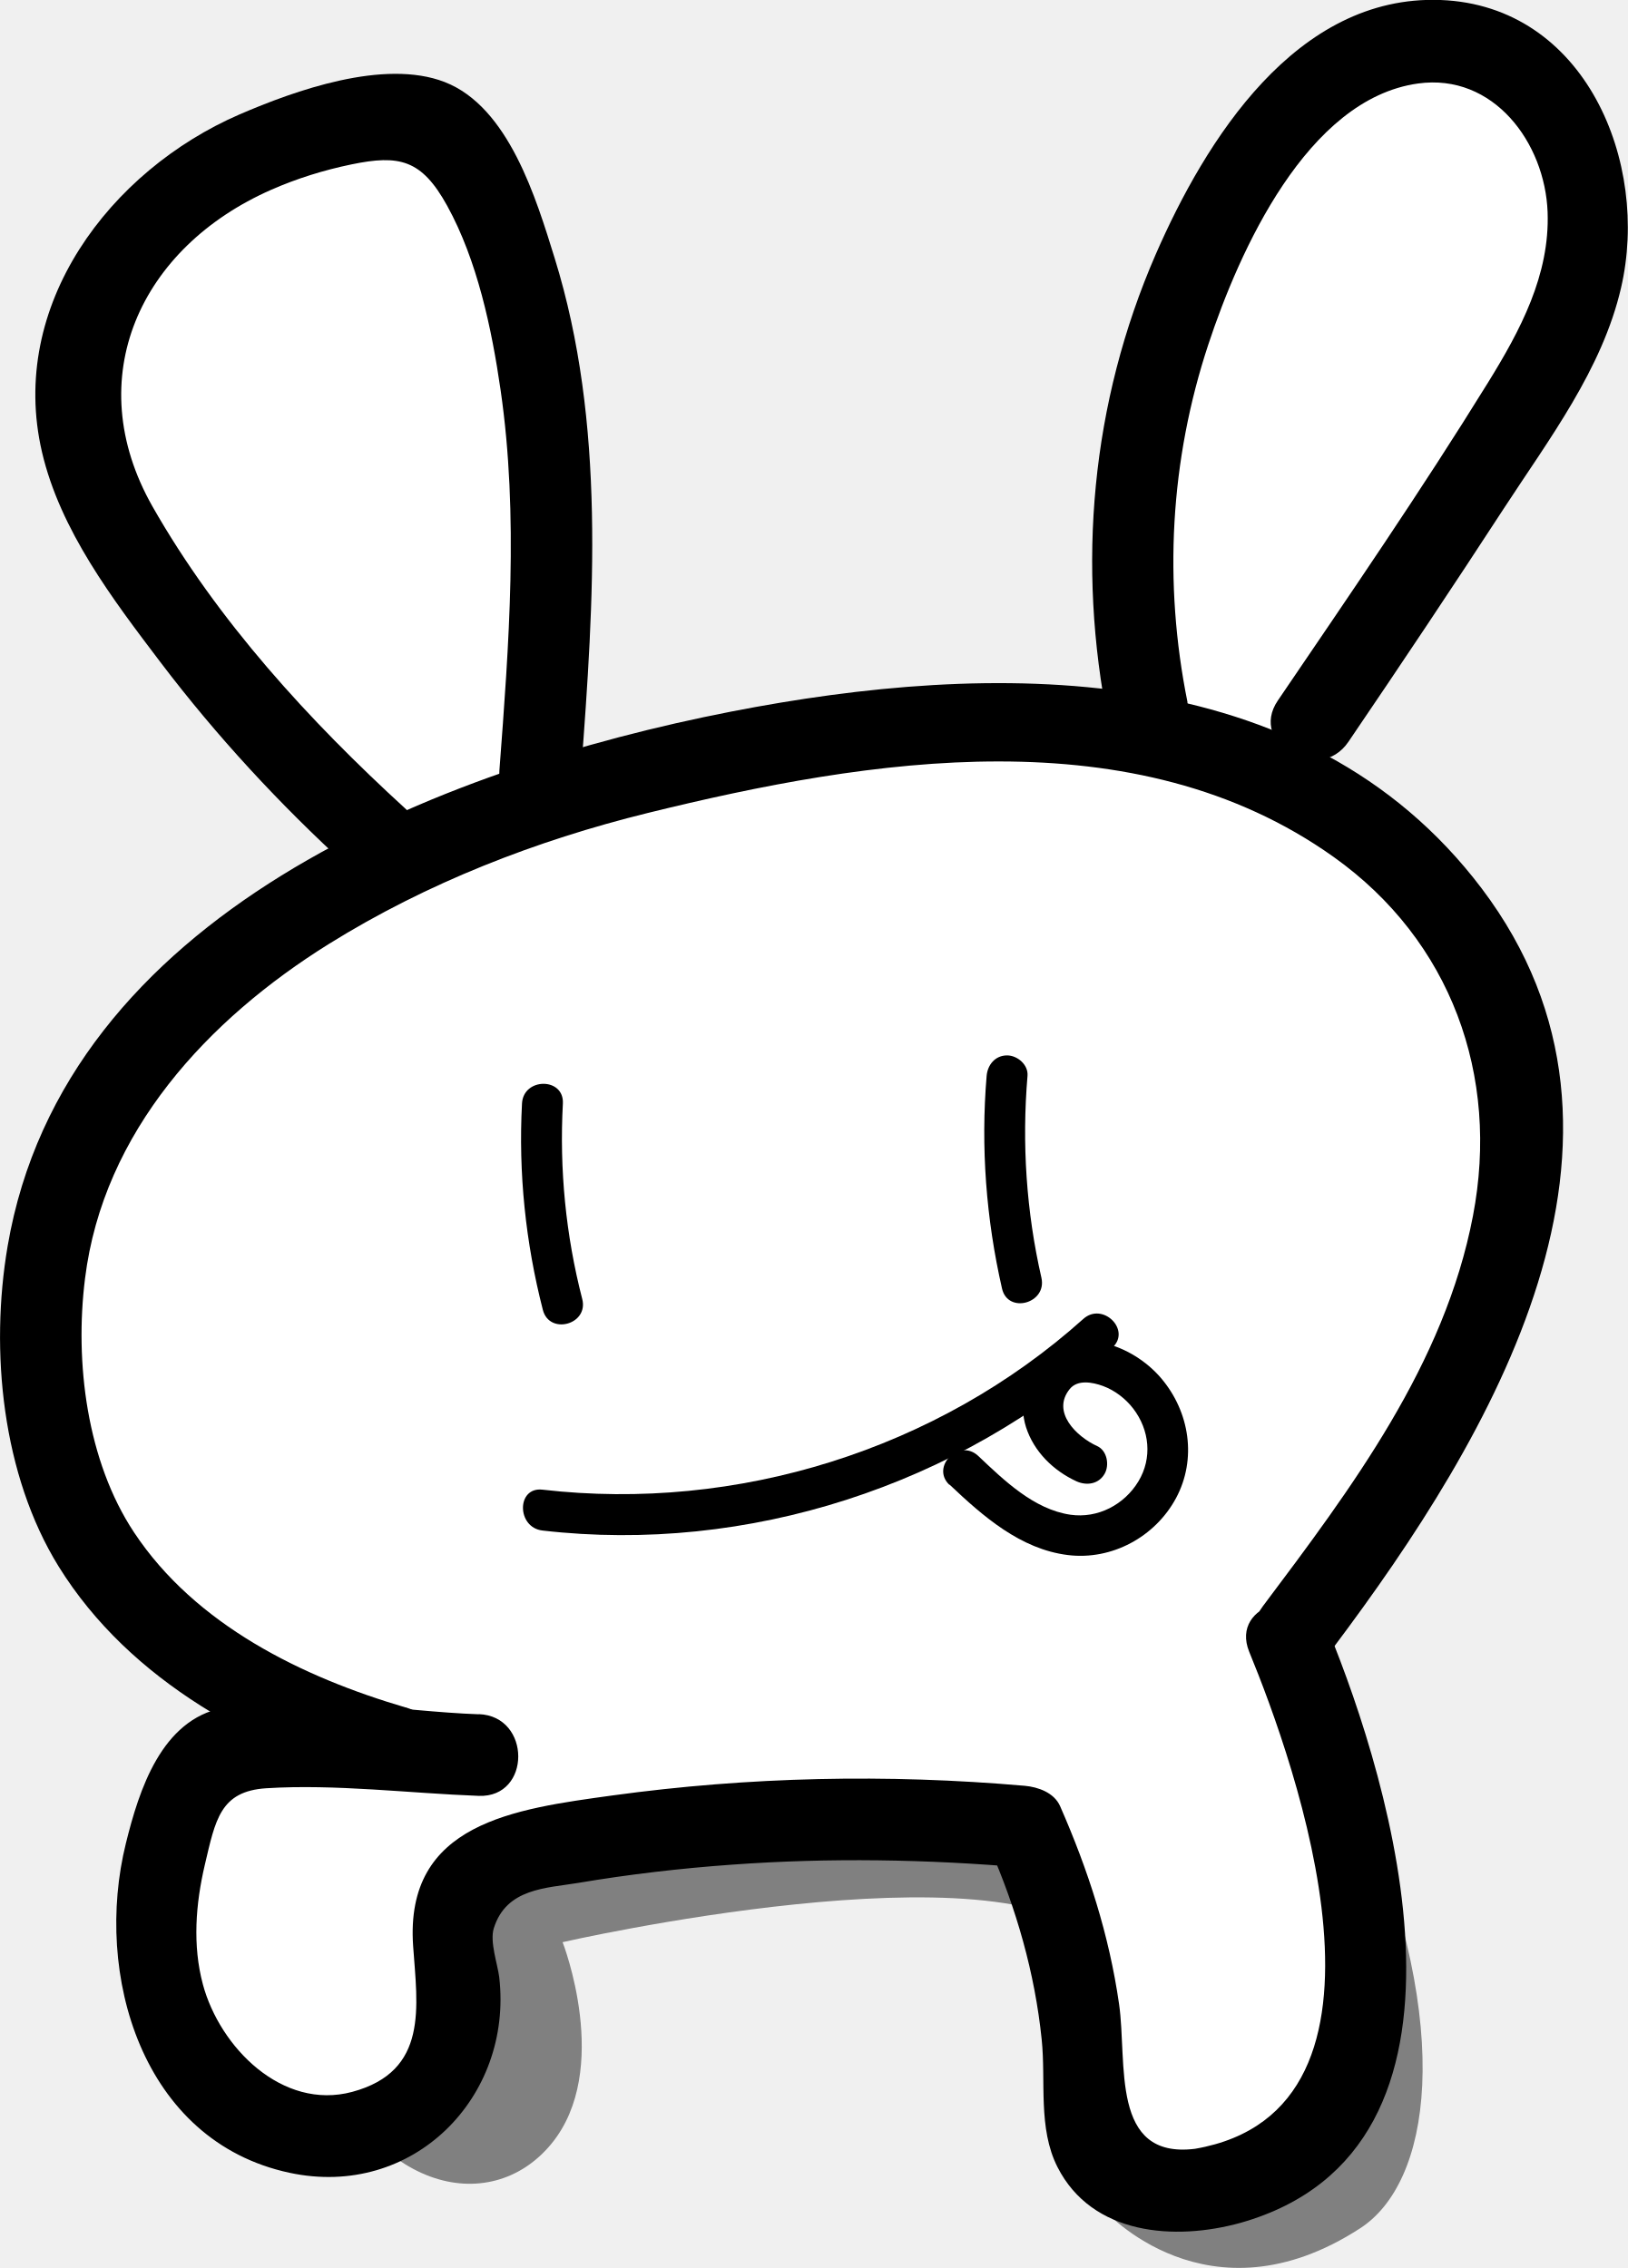
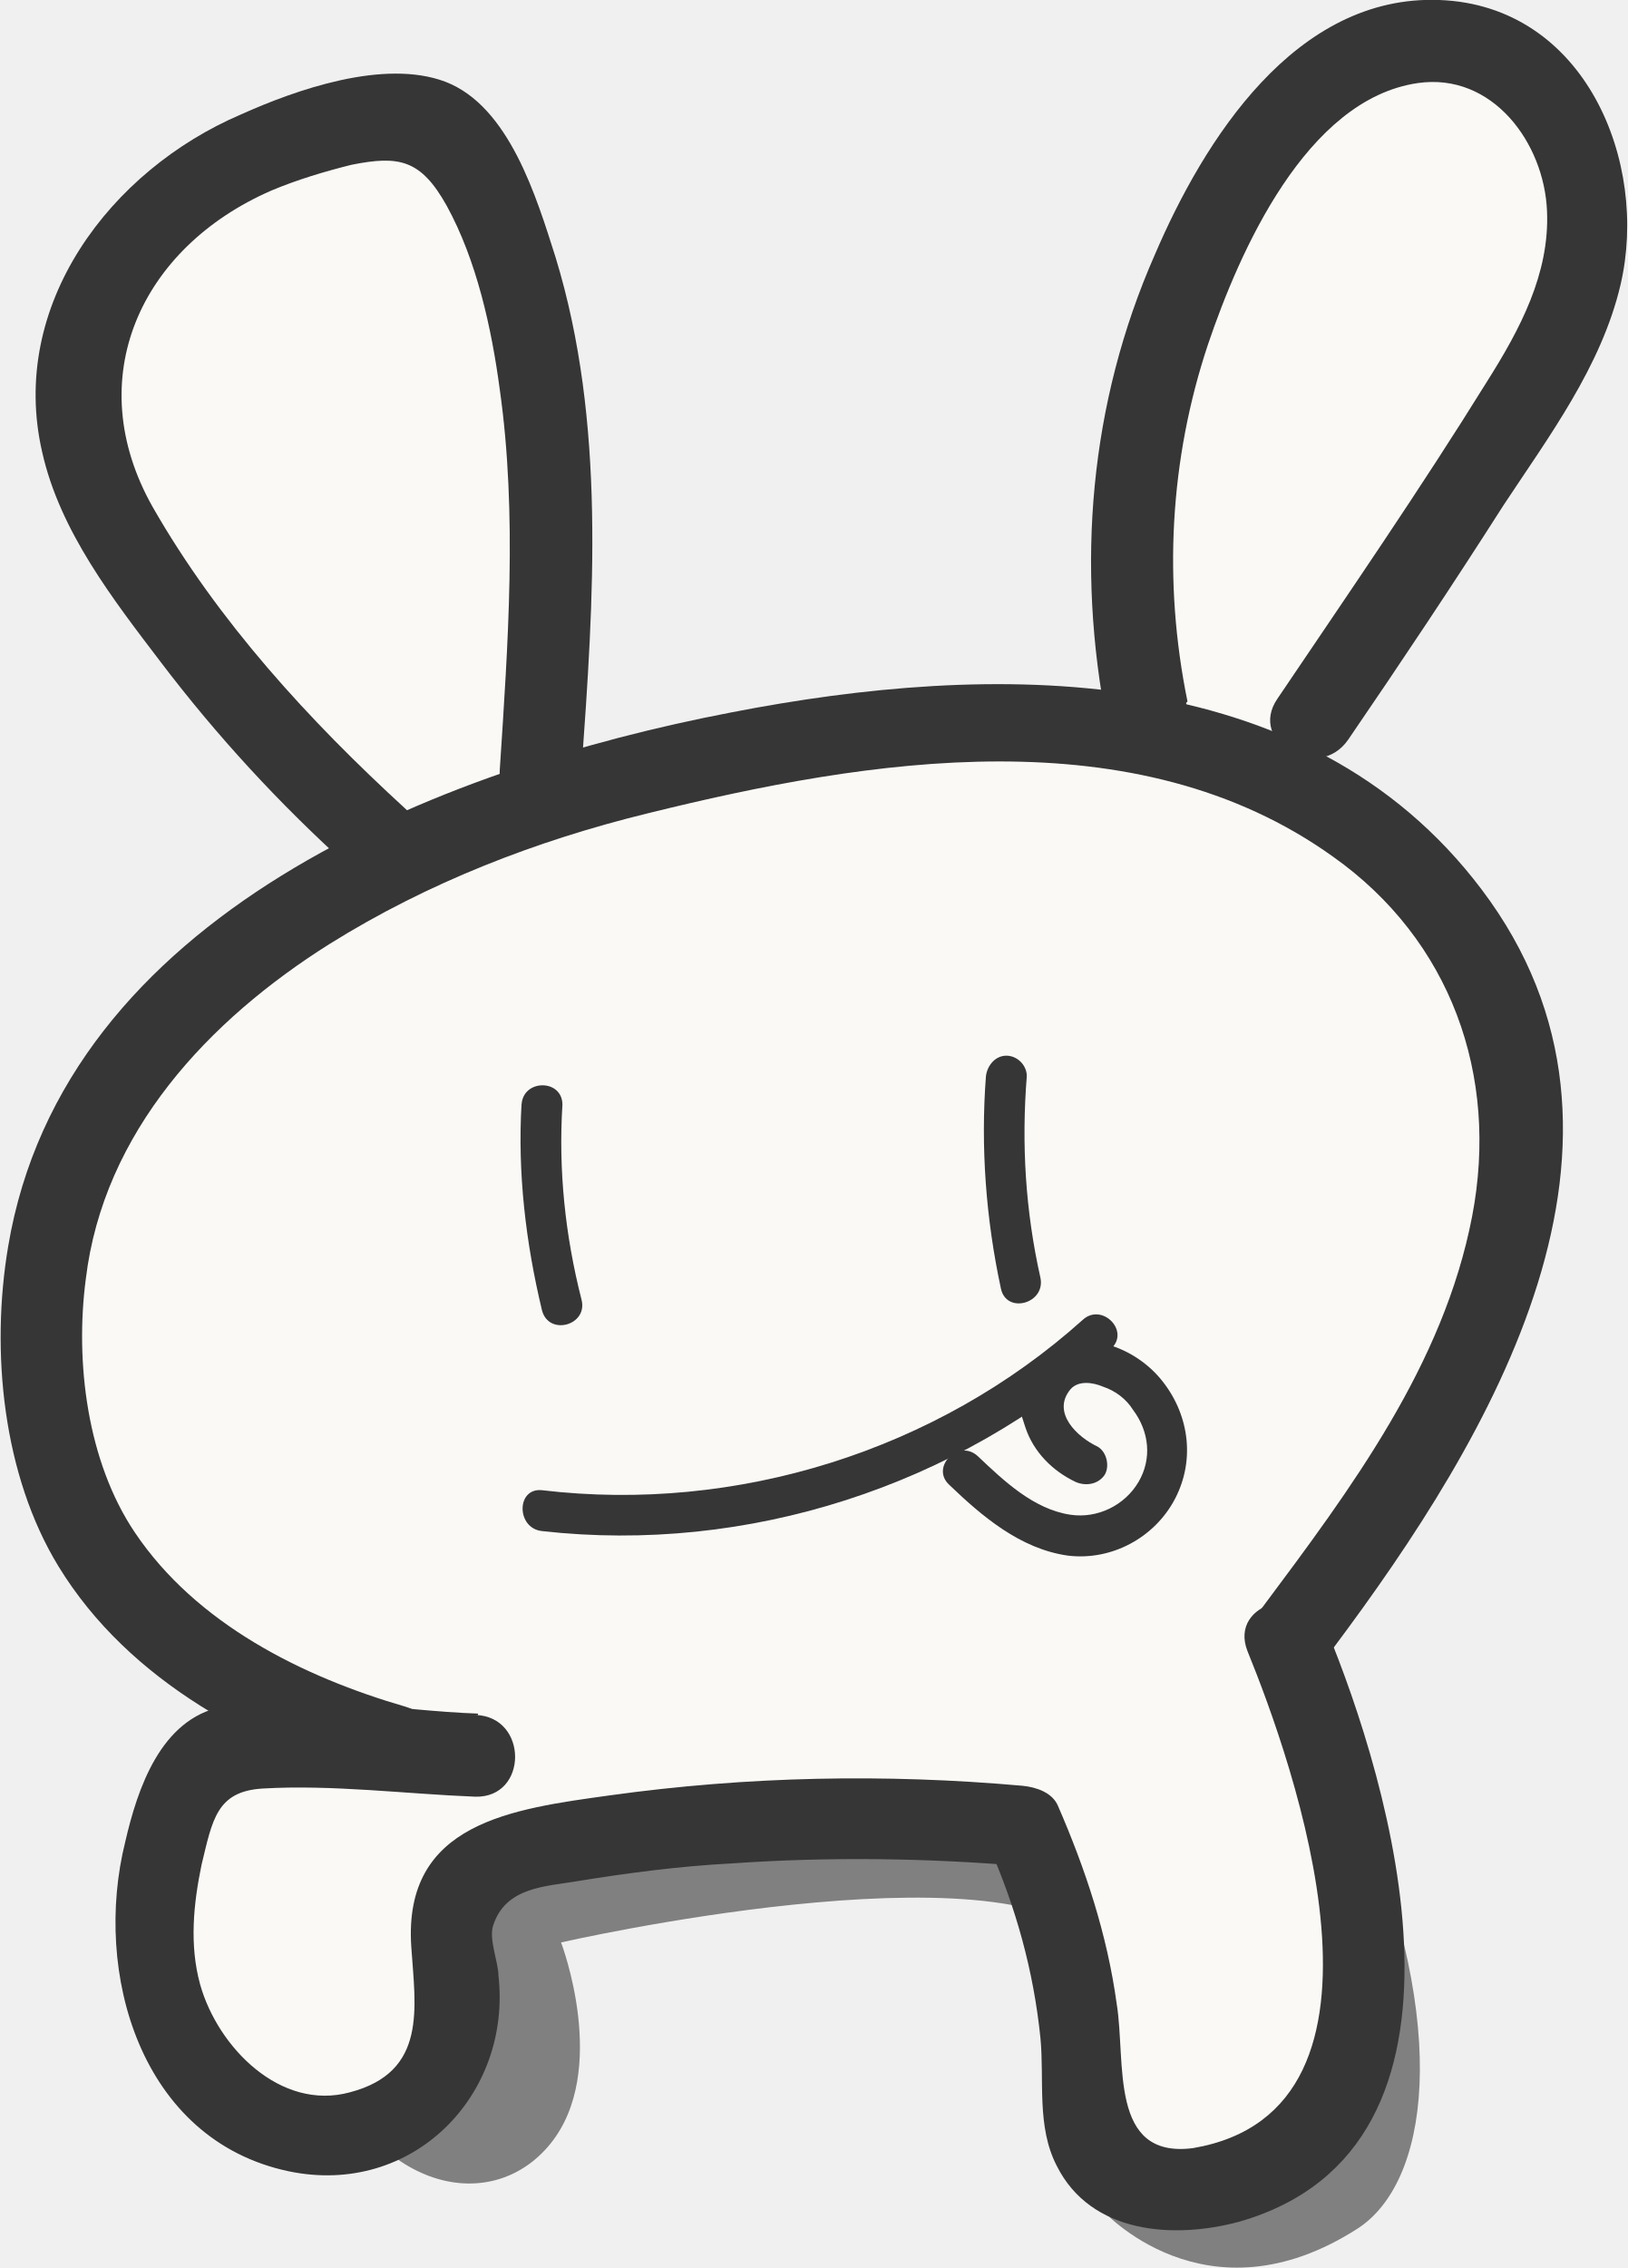
- <svg xmlns="http://www.w3.org/2000/svg" id="_图层_2" version="1.1" viewBox="0 0 119.47 166.5">
+ <svg xmlns="http://www.w3.org/2000/svg" id="_图层_2" version="1.1" viewBox="0 0 119.5 166.5">
  <defs>
    <style>
      .st0 {
+         fill: #faf9f6;
+       }
+ 
+       .st1 {
        fill: gray;
      }

-       .st1 {
-         fill: #fff;
+       .st2 {
+         fill: #363636;
+       }
+ 
+       .st3 {
+         fill: #363637;
      }
    </style>
  </defs>
-   <path class="st0" d="M23.02,149.6c4.01,11.3,12.95,13.25,17.44,7.79s.83-14.81.83-14.81c0,0,32.41-7.4,39.28,0s.45,19.64.45,19.64c0,0,7.61,8.63,18.81,1.36,5.09-3.3,7.04-14.35,0-31.15l-70.48-2.32-6.33,19.48h0Z" />
+   <path class="st1" d="M23,149.6c4,11.3,13,13.2,17.4,7.8s.8-14.8.8-14.8c0,0,32.4-7.4,39.3,0s.4,19.6.4,19.6c0,0,7.6,8.6,18.8,1.4,5.1-3.3,7-14.4,0-31.1l-70.5-2.3-6.3,19.5h.1Z" />
  <g>
    <g>
-       <path class="st1" d="M12.31,41.59c4.69,6.91,10.24,13.21,16.45,18.81.34.31.47.66.47,1,3.06-1.45,6.19-2.69,9.38-3.77-.28-.24-.45-.6-.41-1.1.69-9.02,1.33-18.15.2-27.16-.49-3.92-1.38-7.81-2.73-11.52-.68-1.85-1.48-3.66-2.44-5.38-.99-1.77-2.03-2.61-4.13-2.47-7.37.51-15.36,4-19.37,10.43-1.91,3.06-2.99,6.76-2.49,10.38.54,4,2.87,7.52,5.09,10.78h-.02Z" />
-       <path class="st1" d="M93.36,119.37c11.17-13.47,24.47-35.05,11.69-51.72-5.18-6.76-13.36-10.86-21.61-12.43-11.07-2.09-22.46-.05-33.31,2.28-8.93,1.92-17.69,5.06-25.57,9.74-9.71,5.77-18.2,14.49-19.75,26.12-.86,6.48.05,14.13,3.66,19.69,4.65,7.17,12.92,11.43,20.93,13.68.09.03.17.06.25.09.49.23,1.05.3,1.6.32,1.31.05,2.61.09,3.92.14,1.93.07,1.93,3.07,0,3l-15.3-.55c-.99-.04-2.35-.32-3.27.16-.8.42-1.22,1.57-1.55,2.34-.91,2.09-1.59,4.33-1.92,6.58-.99,6.69,2.06,15.04,9.51,16.35,2.97.52,6.13-.76,8.08-3.02,2.36-2.74,1.51-5.9,1.14-9.16-.41-3.59.82-6.66,4.33-8.03,1.79-.7,3.78-.93,5.67-1.24,2.21-.36,4.43-.67,6.66-.92,8.86-1.01,17.82-1.08,26.7-.26.5.05,1.07.24,1.3.74,3.18,6.94,4.79,14.5,4.65,22.1-.04,2.03,1.51,3.75,3.54,3.85,3.04.15,6.08-.23,8.57-2.13,6.33-4.82,6.12-14.61,3.96-21.3-1.21-3.76-2.21-7.15-3.9-10.69-.91-1.92-1.76-3.61-.4-5.24.14-.17.28-.34.42-.51v.02h0Z" />
-       <path class="st1" d="M114.83,13.14c-.76-3.56-3.13-6.92-6.64-8.2-3.5-1.28-7.11,0-9.93,2.19-3.05,2.38-5.29,5.64-7.15,8.98-2.02,3.61-3.57,7.46-4.66,11.45-2.16,7.91-2.43,16.29-.71,24.31.06.28.04.54-.03.77,2.09.48,4.15,1.1,6.17,1.9.37.15.73.3,1.09.46,4.13-5.68,8-11.54,11.85-17.42,2.52-3.85,5.2-7.66,7.43-11.69,2.13-3.85,3.52-8.35,2.58-12.77,0,0,0,.02,0,.02Z" />
+       <path class="st0" d="M12.3,41.6c4.7,6.9,10.2,13.2,16.5,18.8.3.3.5.7.5,1,3.1-1.5,6.2-2.7,9.4-3.8-.3-.2-.5-.6-.4-1.1.7-9,1.3-18.1.2-27.2-.5-3.9-1.4-7.8-2.7-11.5-.7-1.9-1.5-3.7-2.4-5.4-1-1.8-2-2.6-4.1-2.5-7.4.5-15.4,4-19.4,10.4-1.9,3.1-3,6.8-2.5,10.4.5,4,2.9,7.5,5.1,10.8h-.2Z" />
+       <path class="st0" d="M93.4,119.4c11.2-13.5,24.5-35,11.7-51.7-5.2-6.8-13.4-10.9-21.6-12.4-11.1-2.1-22.5,0-33.3,2.3-8.9,1.9-17.7,5.1-25.6,9.7-9.7,5.8-18.2,14.5-19.8,26.1-.9,6.5,0,14.1,3.7,19.7,4.6,7.2,12.9,11.4,20.9,13.7h.2c.5.2,1,.3,1.6.3,1.3,0,2.6,0,3.9,0,1.9,0,1.9,3.1,0,3l-15.3-.6c-1,0-2.4-.3-3.3.2-.8.4-1.2,1.6-1.6,2.3-.9,2.1-1.6,4.3-1.9,6.6-1,6.7,2.1,15,9.5,16.4,3,.5,6.1-.8,8.1-3,2.4-2.7,1.5-5.9,1.1-9.2-.4-3.6.8-6.7,4.3-8,1.8-.7,3.8-.9,5.7-1.2,2.2-.4,4.4-.7,6.7-.9,8.9-1,17.8-1.1,26.7-.3.5,0,1.1.2,1.3.7,3.2,6.9,4.8,14.5,4.7,22.1,0,2,1.5,3.8,3.5,3.9,3,.1,6.1-.2,8.6-2.1,6.3-4.8,6.1-14.6,4-21.3-1.2-3.8-2.2-7.1-3.9-10.7-.9-1.9-1.8-3.6-.4-5.2,0-.2.3-.3.4-.5h0Z" />
+       <path class="st0" d="M114.8,13.1c-.8-3.6-3.1-6.9-6.6-8.2-3.5-1.3-7.1,0-9.9,2.2-3.1,2.4-5.3,5.6-7.2,9-2,3.6-3.6,7.5-4.7,11.5-2.2,7.9-2.4,16.3-.7,24.3v.8c2.1.5,4.2,1.1,6.2,1.9.4.2.7.3,1.1.5,4.1-5.7,8-11.5,11.8-17.4,2.5-3.8,5.2-7.7,7.4-11.7,2.1-3.9,3.5-8.4,2.6-12.8h0Z" />
    </g>
-     <path d="M38.31,81.01c-.27,5.09.26,10.21,1.53,15.15.48,1.87,3.38,1.08,2.89-.8-1.21-4.69-1.68-9.51-1.42-14.35.1-1.93-2.9-1.92-3,0h0Z" />
-     <path d="M72.41,78.98c-.44,5.23-.04,10.5,1.13,15.62.43,1.88,3.32,1.09,2.89-.8-1.11-4.86-1.44-9.85-1.02-14.82.07-.81-.74-1.5-1.5-1.5-.87,0-1.43.69-1.5,1.5h0Z" />
-     <path d="M39.81,112.36c15.06,1.74,30.54-3.3,41.81-13.41,1.44-1.29-.69-3.41-2.12-2.12-10.72,9.61-25.41,14.18-39.69,12.53-1.91-.22-1.9,2.78,0,3h0Z" />
-     <path d="M69.69,108.99c2.45,2.32,5.2,4.74,8.68,5.17,3.22.4,6.41-1.33,7.94-4.18s1.02-6.32-1.1-8.81-6.23-3.92-8.74-1.4c-1.26,1.27-1.71,3.3-1.17,5,.58,1.8,2.01,3.2,3.71,3.98.74.33,1.61.21,2.05-.54.38-.64.2-1.72-.54-2.05-1.51-.69-3.38-2.5-2.01-4.19.58-.71,1.67-.5,2.44-.22.87.32,1.66.93,2.22,1.66,1.2,1.57,1.41,3.63.38,5.34s-2.98,2.74-4.99,2.45c-2.68-.39-4.88-2.53-6.76-4.31-1.4-1.33-3.52.79-2.12,2.12h0v-.02h0Z" />
+     <path class="st3" d="M38.3,81c-.3,5.1.3,10.2,1.5,15.2.5,1.9,3.4,1.1,2.9-.8-1.2-4.7-1.7-9.5-1.4-14.3,0-1.9-2.9-1.9-3,0h0Z" />
+     <path class="st3" d="M72.4,79c-.4,5.2,0,10.5,1.1,15.6.4,1.9,3.3,1.1,2.9-.8-1.1-4.9-1.4-9.8-1-14.8,0-.8-.7-1.5-1.5-1.5s-1.4.7-1.5,1.5h0Z" />
+     <path class="st3" d="M39.8,112.4c15.1,1.7,30.5-3.3,41.8-13.4,1.4-1.3-.7-3.4-2.1-2.1-10.7,9.6-25.4,14.2-39.7,12.5-1.9-.2-1.9,2.8,0,3h0Z" />
+     <path class="st3" d="M69.7,109c2.4,2.3,5.2,4.7,8.7,5.2,3.2.4,6.4-1.3,7.9-4.2s1-6.3-1.1-8.8-6.2-3.9-8.7-1.4-1.7,3.3-1.2,5c.6,1.8,2,3.2,3.7,4,.7.3,1.6.2,2.1-.5.4-.6.2-1.7-.5-2.1-1.5-.7-3.4-2.5-2-4.2.6-.7,1.7-.5,2.4-.2.9.3,1.7.9,2.2,1.7,1.2,1.6,1.4,3.6.4,5.3s-3,2.7-5,2.4c-2.7-.4-4.9-2.5-6.8-4.3-1.4-1.3-3.5.8-2.1,2.1h0Z" />
    <g>
-       <path d="M29.77,125.35c-7.59-2.23-15.43-6.06-19.93-12.85-3.47-5.24-4.37-12.48-3.6-18.64,1.34-10.79,9.02-19.03,17.91-24.57,7.18-4.47,15.2-7.59,23.4-9.61,16.25-4,35.76-7.16,50.34,3.24,8.6,6.13,12.19,16.04,10.21,26.35-2.08,10.88-8.91,19.98-15.42,28.65-2.32,3.09,2.89,6.08,5.18,3.03,11.61-15.46,24.78-37.34,10.88-55.73-12.95-17.13-36.06-16.69-55.08-12.98C32.27,56.42,4.73,67.08.56,91.48c-1.31,7.68-.41,16.81,3.75,23.53,5.25,8.46,14.57,13.39,23.86,16.12,3.71,1.09,5.3-4.7,1.6-5.79h0Z" />
-       <path d="M35.14,125.85c-5.91-.21-12.96-1.58-18.77-.47-4.52.87-6.16,6.01-7.13,9.94-2.38,9.59,1.15,21.87,12.01,24.19,9.06,1.94,16.4-5.55,15.39-14.35-.11-.93-.71-2.61-.4-3.6.92-2.95,3.86-2.94,6.19-3.33,3.74-.63,7.5-1.07,11.28-1.34,7.17-.52,14.34-.4,21.5.22l-2.59-1.49c1.97,4.48,3.33,9.23,3.83,14.1.32,3.07-.29,6.51,1.16,9.37,2.53,4.99,8.59,5.44,13.45,4.09,19.22-5.46,10.99-32.38,6.41-43.52-1.45-3.52-7.25-1.98-5.79,1.6,3.33,8.1,12.54,33.65-3.98,36.49-6.25.77-4.95-6.3-5.57-10.62-.73-5.09-2.27-9.85-4.33-14.54-.44-.99-1.61-1.4-2.59-1.49-10.11-.88-20.21-.67-30.27.71-7.16.99-15.25,2.01-14.62,11.05.31,4.46,1.16,9.19-4.47,10.71-5.14,1.38-9.72-3.28-10.96-7.89-.77-2.87-.53-5.91.14-8.77.78-3.3,1.12-5.41,4.51-5.63,5.1-.32,10.49.37,15.6.56,3.86.14,3.86-5.86,0-6h0Z" />
-       <path d="M29.78,59.39c-7.07-6.46-13.83-13.84-18.59-22.21-5.35-9.43-.9-19.02,8.72-23.25,1.89-.83,3.85-1.44,5.88-1.86,3.52-.73,5.15-.36,7.02,3.02,2.22,4.02,3.28,9.05,3.93,13.55,1.34,9.24.61,18.68-.09,27.94-.29,3.85,5.71,3.83,6,0,.94-12.48,1.82-25.49-1.94-37.62-1.36-4.38-3.37-11.11-8.08-12.94-4.45-1.72-11,.63-15.05,2.38C8.06,12.53.58,22.42,3.08,33.18c1.34,5.76,5.19,10.81,8.7,15.44,4.12,5.43,8.73,10.41,13.76,15.01,2.85,2.6,7.1-1.63,4.24-4.24h0Z" />
-       <path d="M87.15,51.54c-1.77-8.77-1.28-17.75,1.53-26.25,2.26-6.84,7.24-18.03,15.39-19.16,5.54-.77,9.32,4.35,9.51,9.44.17,4.62-2.01,8.69-4.37,12.51-4.9,7.93-10.19,15.64-15.43,23.35-2.18,3.2,3.02,6.21,5.18,3.03,3.86-5.68,7.67-11.39,11.42-17.15,3.29-5.05,7.21-10.2,8.59-16.18,2.13-9.18-2.61-20.72-13.24-21.13-10.63-.4-17.27,10.33-20.91,18.67-4.75,10.91-5.81,22.82-3.47,34.45.76,3.78,6.55,2.18,5.79-1.6h0v.02Z" />
+       <path class="st2" d="M29.8,125.3c-7.6-2.2-15.4-6.1-19.9-12.8-3.5-5.2-4.4-12.5-3.6-18.6,1.3-10.8,9-19,17.9-24.6,7.2-4.5,15.2-7.6,23.4-9.6,16.2-4,35.8-7.2,50.3,3.2,8.6,6.1,12.2,16,10.2,26.4-2.1,10.9-8.9,20-15.4,28.7-2.3,3.1,2.9,6.1,5.2,3,11.6-15.5,24.8-37.3,10.9-55.7-12.9-17.1-36.1-16.7-55.1-13C32.3,56.4,4.7,67.1.6,91.5c-1.3,7.7-.4,16.8,3.7,23.5,5.2,8.5,14.6,13.4,23.9,16.1,3.7,1.1,5.3-4.7,1.6-5.8h0Z" />
+       <path class="st2" d="M35.1,125.8c-5.9-.2-13-1.6-18.8-.5-4.5.9-6.2,6-7.1,9.9-2.4,9.6,1.1,21.9,12,24.2,9.1,1.9,16.4-5.6,15.4-14.4,0-.9-.7-2.6-.4-3.6.9-2.9,3.9-2.9,6.2-3.3,3.7-.6,7.5-1.1,11.3-1.3,7.2-.5,14.3-.4,21.5.2l-2.6-1.5c2,4.5,3.3,9.2,3.8,14.1.3,3.1-.3,6.5,1.2,9.4,2.5,5,8.6,5.4,13.4,4.1,19.2-5.5,11-32.4,6.4-43.5-1.4-3.5-7.2-2-5.8,1.6,3.3,8.1,12.5,33.7-4,36.5-6.2.8-4.9-6.3-5.6-10.6-.7-5.1-2.3-9.9-4.3-14.5-.4-1-1.6-1.4-2.6-1.5-10.1-.9-20.2-.7-30.3.7-7.2,1-15.2,2-14.6,11.1.3,4.5,1.2,9.2-4.5,10.7-5.1,1.4-9.7-3.3-11-7.9-.8-2.9-.5-5.9.1-8.8.8-3.3,1.1-5.4,4.5-5.6,5.1-.3,10.5.4,15.6.6,3.9.1,3.9-5.9,0-6h.2Z" />
+       <path class="st2" d="M29.8,59.4c-7.1-6.5-13.8-13.8-18.6-22.2-5.3-9.4-.9-19,8.7-23.2,1.9-.8,3.9-1.4,5.9-1.9,3.5-.7,5.1-.4,7,3,2.2,4,3.3,9,3.9,13.5,1.3,9.2.6,18.7,0,27.9-.3,3.8,5.7,3.8,6,0,.9-12.5,1.8-25.5-1.9-37.6-1.4-4.4-3.4-11.1-8.1-12.9-4.5-1.7-11,.6-15,2.4C8.1,12.5.6,22.4,3.1,33.2c1.3,5.8,5.2,10.8,8.7,15.4,4.1,5.4,8.7,10.4,13.8,15,2.9,2.6,7.1-1.6,4.2-4.2h0Z" />
+       <path class="st2" d="M87.2,51.5c-1.8-8.8-1.3-17.8,1.5-26.2,2.3-6.8,7.2-18,15.4-19.2,5.5-.8,9.3,4.4,9.5,9.4.2,4.6-2,8.7-4.4,12.5-4.9,7.9-10.2,15.6-15.4,23.3-2.2,3.2,3,6.2,5.2,3,3.9-5.7,7.7-11.4,11.4-17.2,3.3-5,7.2-10.2,8.6-16.2,2.1-9-2.6-20.5-13.3-20.9-10.6-.4-17.3,10.3-20.9,18.7-4.8,10.9-5.8,22.8-3.5,34.5.8,3.8,6.6,2.2,5.8-1.6h0Z" />
    </g>
  </g>
</svg>
